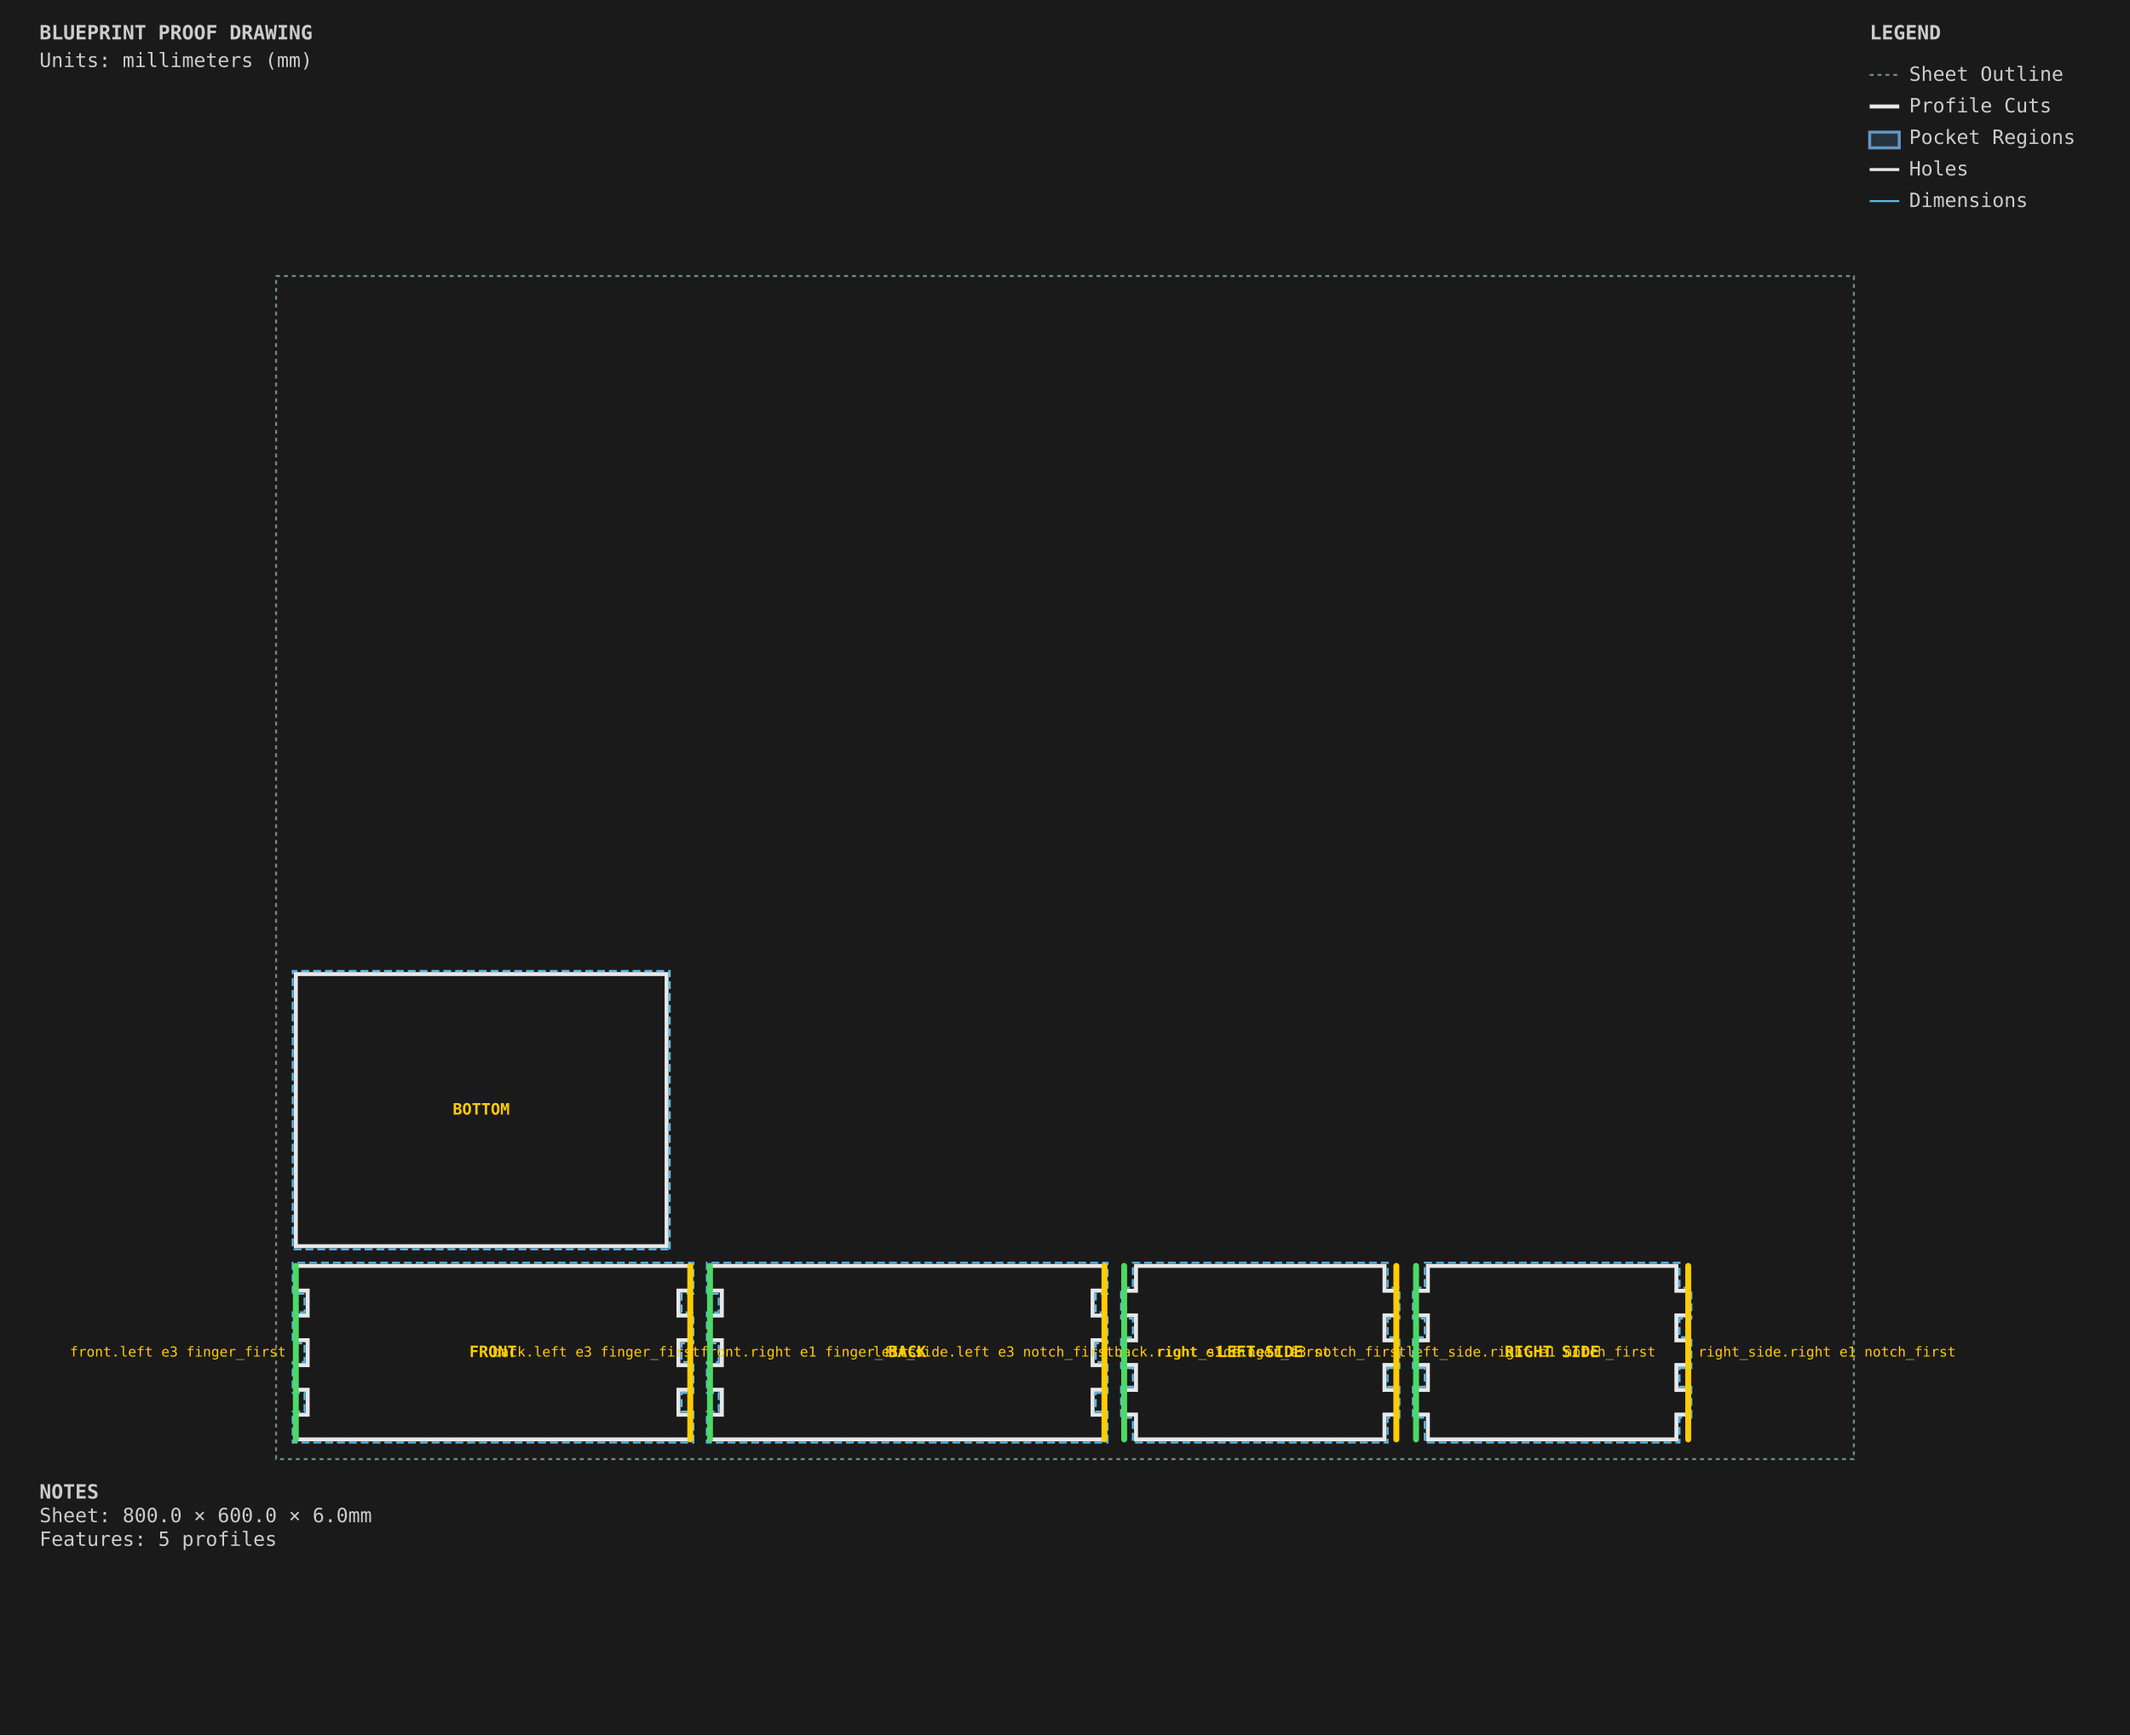
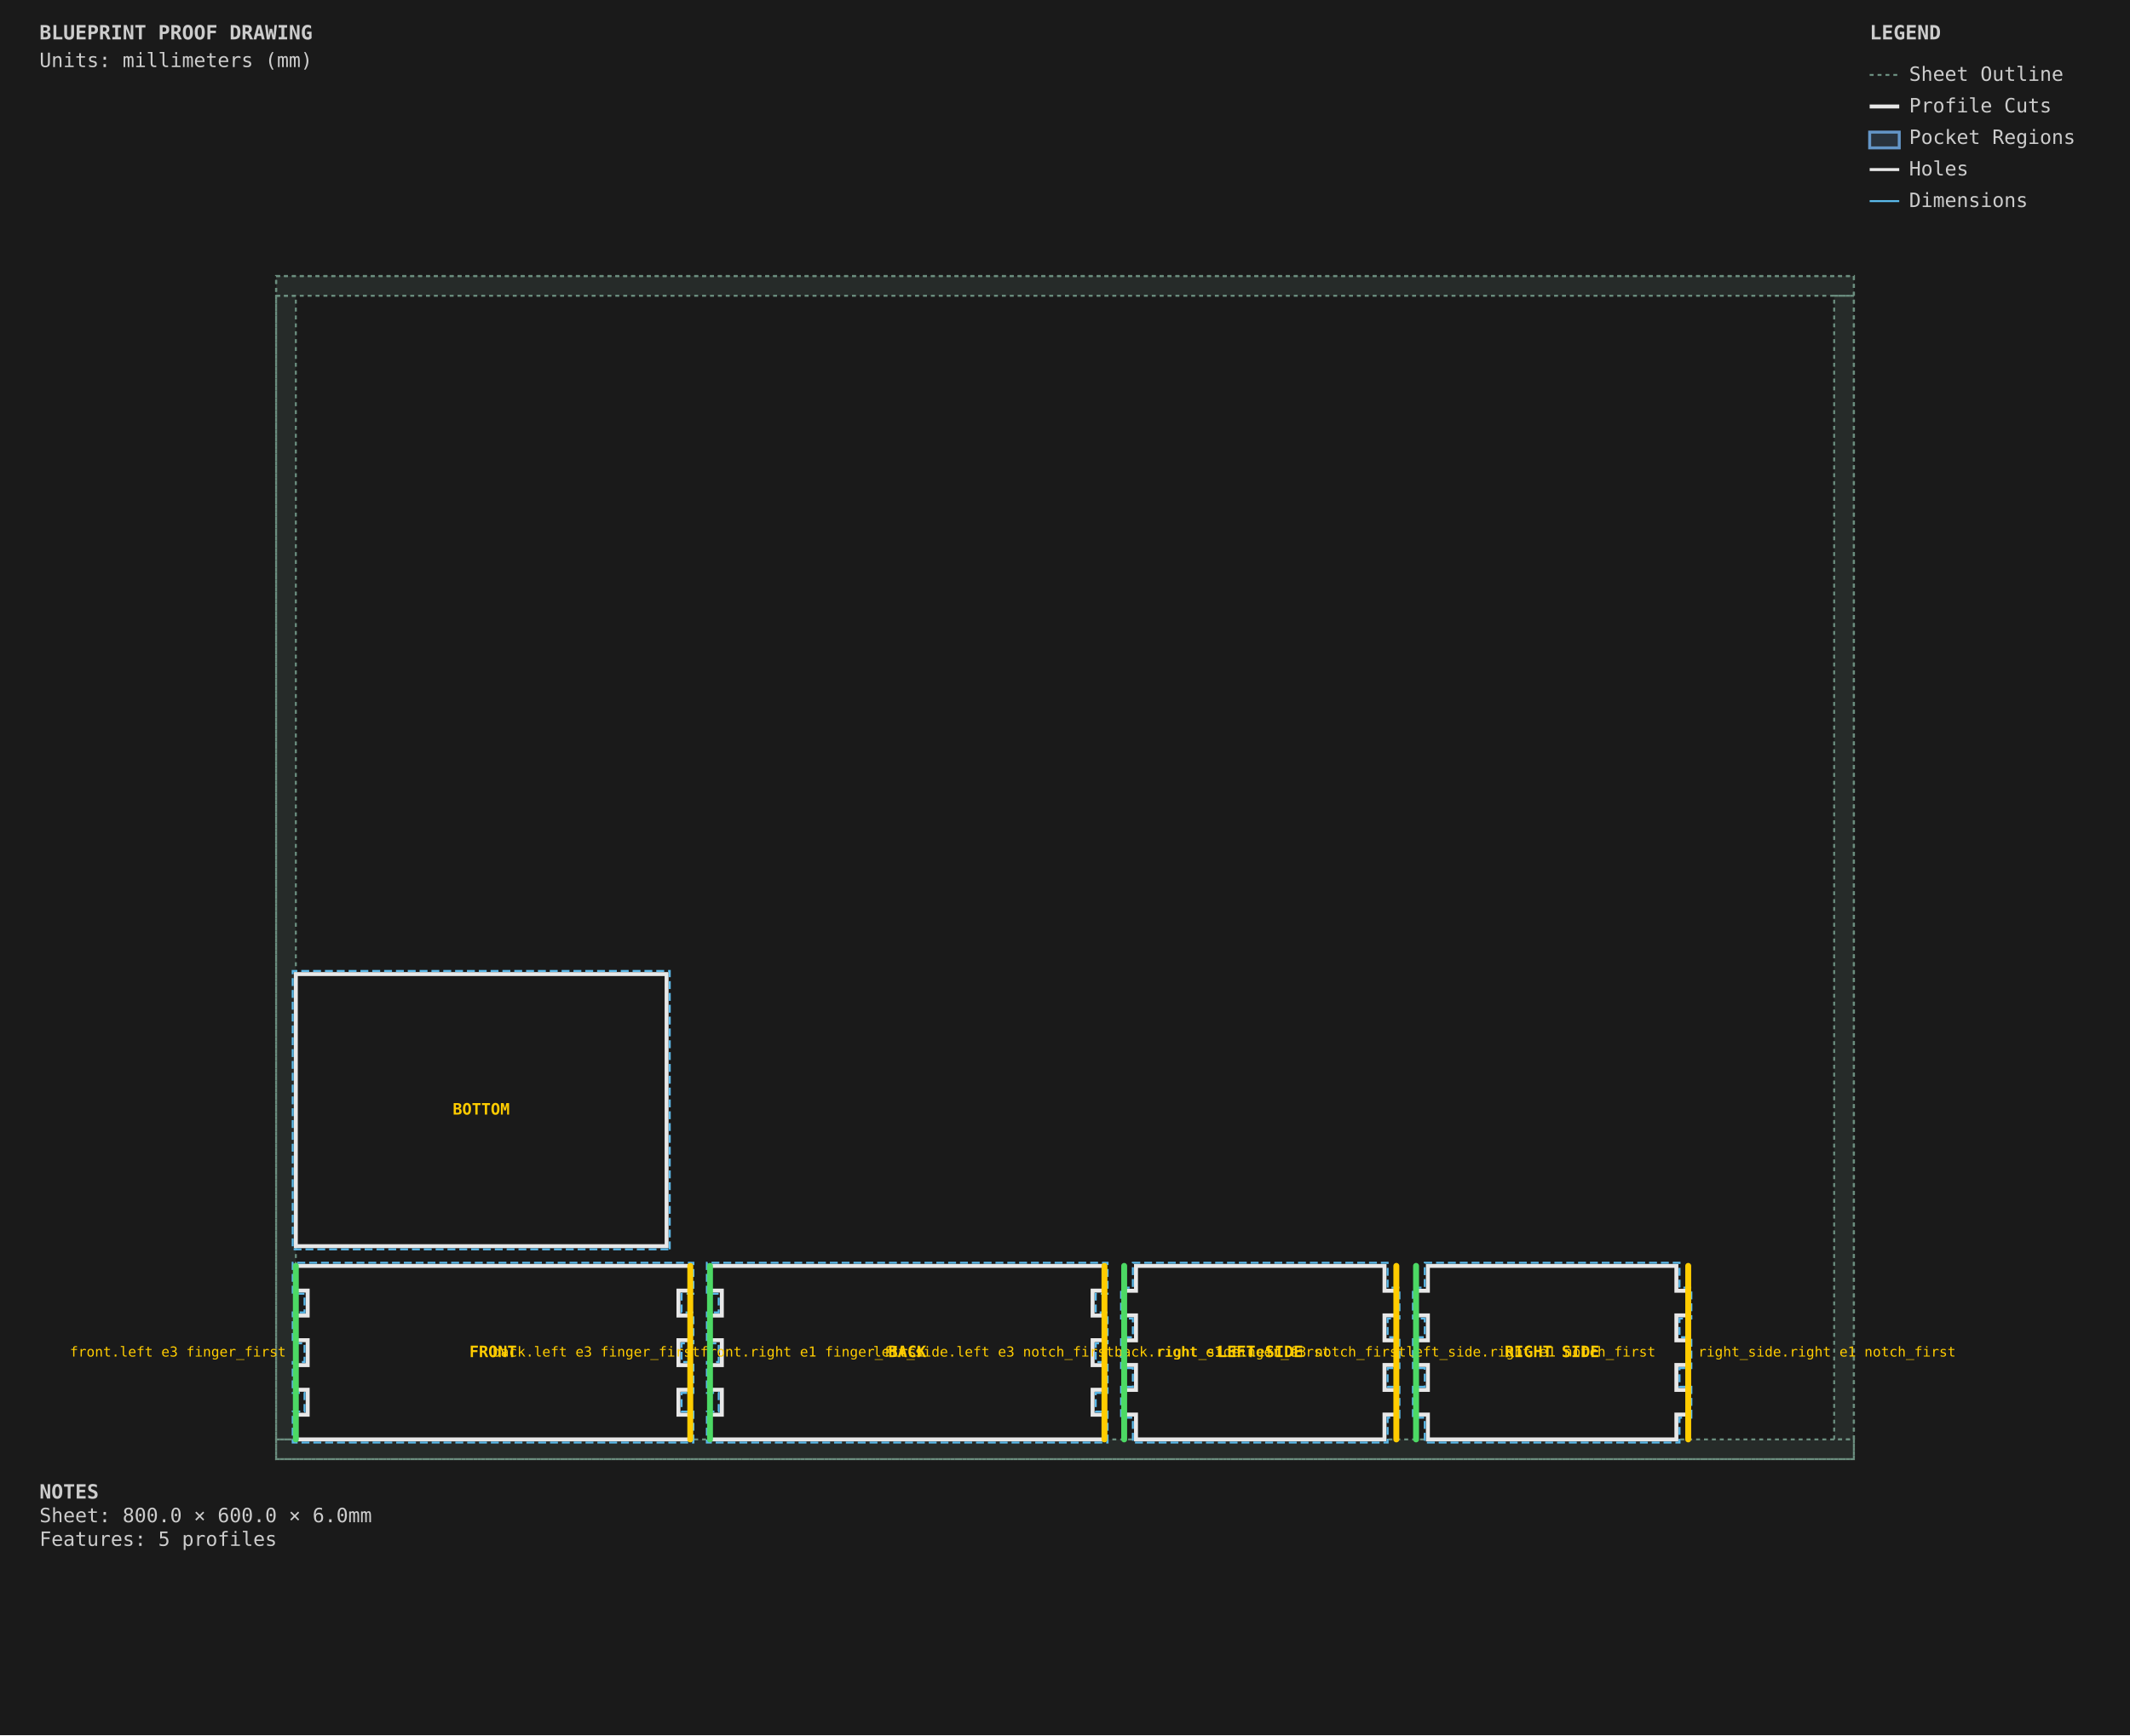
<svg xmlns="http://www.w3.org/2000/svg" viewBox="0 0 1080.0 880.0" width="1080.0mm" height="880.0mm">
  <style>
        .sheet-outline { stroke: #6b8e7f; stroke-width: 1; fill: none; stroke-dasharray: 2,2; }
        .profile-cuts { stroke: #e8e8e8; stroke-width: 2; fill: none; }
        .profile-toolpaths { stroke: #5ab9ea; stroke-width: 1; fill: none; stroke-dasharray: 4,2; }
        .waste-cuts { stroke: #ff9500; stroke-width: 2; fill: none; stroke-dasharray: 8,4; }
        .pocket-regions { stroke: #6496c8; stroke-width: 1.5; fill: #6496c8; fill-opacity: 0.2; }
        .holes { stroke: #e8e8e8; stroke-width: 1.5; fill: none; }
        .engrave-paths { stroke: #888888; stroke-width: 0.25; fill: none; }
        .construction { stroke: #6b8e7f; stroke-width: 0.5; fill: none; stroke-dasharray: 2,2; }
        .dimensions { stroke: #5ab9ea; stroke-width: 1; fill: none; }
        .dimension-text { fill: #5ab9ea; font-family: monospace; font-size: 10px; }
        .gap-dimensions { stroke: #ff9500; stroke-width: 1; fill: none; }
        .gap-text { fill: #ff9500; font-family: monospace; font-size: 10px; }
        .notes { fill: #cccccc; font-family: monospace; font-size: 10px; }
        .legend { fill: #cccccc; font-family: monospace; font-size: 10px; }
        .part-label { fill: #ffcc00; font-family: monospace; font-size: 8px; font-weight: bold; }
        .edge-label { fill: #ffcc00; font-family: monospace; font-size: 7px; }
    </style>
  <rect x="0" y="0" width="1080.0" height="880.0" fill="#1a1a1a" />
  <g id="SHEET_OUTLINE" class="sheet-outline">
    <rect x="140" y="140" width="800.0" height="600.0" />
+     <g class="margin-zone">
+       <rect x="140" y="140" width="800.0" height="10.0" fill="#6b8e7f" fill-opacity="0.15" />
+       <rect x="140" y="730.0" width="800.0" height="10.0" fill="#6b8e7f" fill-opacity="0.15" />
+       <rect x="140" y="150.0" width="10.0" height="580.0" fill="#6b8e7f" fill-opacity="0.15" />
+       <rect x="930.0" y="150.0" width="10.0" height="580.0" fill="#6b8e7f" fill-opacity="0.15" />
+     </g>
  </g>
  <g id="PROFILE_CUTS" class="profile-cuts">
    <path d="M 350.000 730.000 L 350.000 717.466 L 344.000 717.466 L 344.000 704.820 L 350.000 704.820 L 350.000 692.323 L 344.000 692.323 L 344.000 679.677 L 350.000 679.677 L 350.000 667.180 L 344.000 667.180 L 344.000 654.534 L 350.000 654.534 L 350.000 642.000 L 150.000 642.000 L 150.000 654.534 L 156.000 654.534 L 156.000 667.180 L 150.000 667.180 L 150.000 679.677 L 156.000 679.677 L 156.000 692.323 L 150.000 692.323 L 150.000 704.820 L 156.000 704.820 L 156.000 717.466 L 150.000 717.466 L 150.000 730.000 Z" fill-rule="evenodd" />
    <path d="M 560.000 730.000 L 560.000 717.466 L 554.000 717.466 L 554.000 704.820 L 560.000 704.820 L 560.000 692.323 L 554.000 692.323 L 554.000 679.677 L 560.000 679.677 L 560.000 667.180 L 554.000 667.180 L 554.000 654.534 L 560.000 654.534 L 560.000 642.000 L 360.000 642.000 L 360.000 654.534 L 366.000 654.534 L 366.000 667.180 L 360.000 667.180 L 360.000 679.677 L 366.000 679.677 L 366.000 692.323 L 360.000 692.323 L 360.000 704.820 L 366.000 704.820 L 366.000 717.466 L 360.000 717.466 L 360.000 730.000 Z" fill-rule="evenodd" />
    <path d="M 708.000 717.391 L 708.000 704.895 L 702.000 704.895 L 702.000 692.248 L 708.000 692.248 L 708.000 679.752 L 702.000 679.752 L 702.000 667.105 L 708.000 667.105 L 708.000 654.609 L 702.000 654.609 L 702.000 642.000 L 576.000 642.000 L 576.000 654.609 L 570.000 654.609 L 570.000 667.105 L 576.000 667.105 L 576.000 679.752 L 570.000 679.752 L 570.000 692.248 L 576.000 692.248 L 576.000 704.895 L 570.000 704.895 L 570.000 717.391 L 576.000 717.391 L 576.000 730.000 L 702.000 730.000 L 702.000 717.391 Z" fill-rule="evenodd" />
    <path d="M 856.000 717.391 L 856.000 704.895 L 850.000 704.895 L 850.000 692.248 L 856.000 692.248 L 856.000 679.752 L 850.000 679.752 L 850.000 667.105 L 856.000 667.105 L 856.000 654.609 L 850.000 654.609 L 850.000 642.000 L 724.000 642.000 L 724.000 654.609 L 718.000 654.609 L 718.000 667.105 L 724.000 667.105 L 724.000 679.752 L 718.000 679.752 L 718.000 692.248 L 724.000 692.248 L 724.000 704.895 L 718.000 704.895 L 718.000 717.391 L 724.000 717.391 L 724.000 730.000 L 850.000 730.000 L 850.000 717.391 Z" fill-rule="evenodd" />
    <path d="M 338.000 632.000 L 338.000 494.000 L 150.000 494.000 L 150.000 632.000 Z" fill-rule="evenodd" />
  </g>
  <g id="PROFILE_TOOLPATHS" class="profile-toolpaths">
    <path d="M 351.587 731.587 L 351.587 715.879 L 345.587 715.879 L 345.587 706.407 L 351.587 706.407 L 351.587 690.736 L 345.587 690.736 L 345.587 681.264 L 351.587 681.264 L 351.587 665.593 L 345.587 665.593 L 345.587 656.121 L 351.587 656.121 L 351.587 640.413 L 148.412 640.413 L 148.412 656.121 L 154.412 656.121 L 154.412 665.593 L 148.412 665.593 L 148.412 681.264 L 154.412 681.264 L 154.412 690.736 L 148.412 690.736 L 148.412 706.407 L 154.412 706.407 L 154.412 715.879 L 148.412 715.879 L 148.412 731.587 Z" fill-rule="evenodd" />
    <path d="M 561.587 731.587 L 561.587 715.879 L 555.587 715.879 L 555.587 706.407 L 561.587 706.407 L 561.587 690.736 L 555.587 690.736 L 555.587 681.264 L 561.587 681.264 L 561.587 665.593 L 555.587 665.593 L 555.587 656.121 L 561.587 656.121 L 561.587 640.413 L 358.413 640.413 L 358.413 656.121 L 364.413 656.121 L 364.413 665.593 L 358.413 665.593 L 358.413 681.264 L 364.413 681.264 L 364.413 690.736 L 358.413 690.736 L 358.413 706.407 L 364.413 706.407 L 364.413 715.879 L 358.413 715.879 L 358.413 731.587 Z" fill-rule="evenodd" />
    <path d="M 709.587 718.979 L 709.587 703.307 L 703.587 703.307 L 703.587 693.836 L 709.587 693.836 L 709.587 678.164 L 703.587 678.164 L 703.587 668.693 L 709.587 668.693 L 709.587 653.021 L 703.587 653.021 L 703.587 640.413 L 574.413 640.413 L 574.413 653.021 L 568.413 653.021 L 568.413 668.693 L 574.413 668.693 L 574.413 678.164 L 568.413 678.164 L 568.413 693.836 L 574.413 693.836 L 574.413 703.307 L 568.413 703.307 L 568.413 718.979 L 574.413 718.979 L 574.413 731.587 L 703.587 731.587 L 703.587 718.979 Z" fill-rule="evenodd" />
    <path d="M 857.587 718.979 L 857.587 703.307 L 851.587 703.307 L 851.587 693.836 L 857.587 693.836 L 857.587 678.164 L 851.587 678.164 L 851.587 668.693 L 857.587 668.693 L 857.587 653.021 L 851.587 653.021 L 851.587 640.413 L 722.413 640.413 L 722.413 653.021 L 716.413 653.021 L 716.413 668.693 L 722.413 668.693 L 722.413 678.164 L 716.413 678.164 L 716.413 693.836 L 722.413 693.836 L 722.413 703.307 L 716.413 703.307 L 716.413 718.979 L 722.413 718.979 L 722.413 731.587 L 851.587 731.587 L 851.587 718.979 Z" fill-rule="evenodd" />
    <path d="M 339.587 633.587 L 339.587 492.413 L 148.412 492.413 L 148.412 633.587 Z" fill-rule="evenodd" />
  </g>
  <g id="WASTE_CUTS" class="waste-cuts" />
  <g id="POCKET_REGIONS" class="pocket-regions" />
  <g id="ENGRAVE_PATHS" class="engrave-paths" />
  <g id="HOLES" class="holes" />
  <g id="LABELS" class="labels">
    <text x="250.0" y="686.0" class="part-label" text-anchor="middle" dominant-baseline="middle">FRONT</text>
    <text x="460.0" y="686.0" class="part-label" text-anchor="middle" dominant-baseline="middle">BACK</text>
    <text x="639.0" y="686.0" class="part-label" text-anchor="middle" dominant-baseline="middle">LEFT SIDE</text>
    <text x="787.0" y="686.0" class="part-label" text-anchor="middle" dominant-baseline="middle">RIGHT SIDE</text>
    <text x="244.0" y="563.0" class="part-label" text-anchor="middle" dominant-baseline="middle">BOTTOM</text>
  </g>
  <g id="EDGE_COLORS" class="edge-colors">
    <line x1="350.0" y1="730.0" x2="350.0" y2="642.0" stroke="#ffcc00" stroke-width="3" stroke-linecap="round" />
    <line x1="150.0" y1="730.0" x2="150.0" y2="642.0" stroke="#4cd964" stroke-width="3" stroke-linecap="round" />
    <text x="355.0" y="686.0" class="edge-label" text-anchor="start" dominant-baseline="middle" fill="#ffcc00">front.right e1 finger_first</text>
    <text x="145.0" y="686.0" class="edge-label" text-anchor="end" dominant-baseline="middle" fill="#4cd964">front.left e3 finger_first</text>
    <line x1="560.0" y1="730.0" x2="560.0" y2="642.0" stroke="#ffcc00" stroke-width="3" stroke-linecap="round" />
    <line x1="360.0" y1="730.0" x2="360.0" y2="642.0" stroke="#4cd964" stroke-width="3" stroke-linecap="round" />
    <text x="565.0" y="686.0" class="edge-label" text-anchor="start" dominant-baseline="middle" fill="#ffcc00">back.right e1 finger_first</text>
    <text x="355.0" y="686.0" class="edge-label" text-anchor="end" dominant-baseline="middle" fill="#4cd964">back.left e3 finger_first</text>
    <line x1="708.0" y1="730.0" x2="708.0" y2="642.0" stroke="#ffcc00" stroke-width="3" stroke-linecap="round" />
    <line x1="570.0" y1="730.0" x2="570.0" y2="642.0" stroke="#4cd964" stroke-width="3" stroke-linecap="round" />
    <text x="713.0" y="686.0" class="edge-label" text-anchor="start" dominant-baseline="middle" fill="#ffcc00">left_side.right e1 notch_first</text>
    <text x="565.0" y="686.0" class="edge-label" text-anchor="end" dominant-baseline="middle" fill="#4cd964">left_side.left e3 notch_first</text>
    <line x1="856.0" y1="730.0" x2="856.0" y2="642.0" stroke="#ffcc00" stroke-width="3" stroke-linecap="round" />
    <line x1="718.0" y1="730.0" x2="718.0" y2="642.0" stroke="#4cd964" stroke-width="3" stroke-linecap="round" />
    <text x="861.0" y="686.0" class="edge-label" text-anchor="start" dominant-baseline="middle" fill="#ffcc00">right_side.right e1 notch_first</text>
    <text x="713.0" y="686.0" class="edge-label" text-anchor="end" dominant-baseline="middle" fill="#4cd964">right_side.left e3 notch_first</text>
  </g>
  <g id="CONSTRUCTION" class="construction" />
  <g id="DIMENSIONS" class="dimensions" />
  <g id="NOTES" class="notes">
    <text x="20" y="760.0" class="notes" font-weight="bold">NOTES</text>
    <text x="20" y="772.0" class="notes">Sheet: 800.0 × 600.0 × 6.0mm</text>
    <text x="20" y="784.0" class="notes">Features: 5 profiles</text>
  </g>
  <g id="TITLE_BLOCK" class="title-block">
    <text x="20" y="20" class="notes" font-weight="bold" font-size="14px">BLUEPRINT PROOF DRAWING</text>
    <text x="20" y="34" class="notes" font-size="9px">Units: millimeters (mm)</text>
  </g>
  <g id="LEGEND" class="legend">
    <text x="948.0" y="20" class="legend" font-weight="bold">LEGEND</text>
    <line x1="948.0" y1="38" x2="963.0" y2="38" stroke="#6b8e7f" stroke-width="1" stroke-dasharray="2,2" />
    <text x="968.0" y="41" class="legend">Sheet Outline</text>
    <line x1="948.0" y1="54" x2="963.0" y2="54" stroke="#e8e8e8" stroke-width="2" />
    <text x="968.0" y="57" class="legend">Profile Cuts</text>
    <rect x="948.0" y="67" width="15.0" height="8" stroke="#6496c8" stroke-width="1.5" fill="#6496c8" fill-opacity="0.2" />
    <text x="968.0" y="73" class="legend">Pocket Regions</text>
    <line x1="948.0" y1="86" x2="963.0" y2="86" stroke="#e8e8e8" stroke-width="1.5" />
    <text x="968.0" y="89" class="legend">Holes</text>
    <line x1="948.0" y1="102" x2="963.0" y2="102" stroke="#5ab9ea" stroke-width="1" />
    <text x="968.0" y="105" class="legend">Dimensions</text>
  </g>
</svg>
